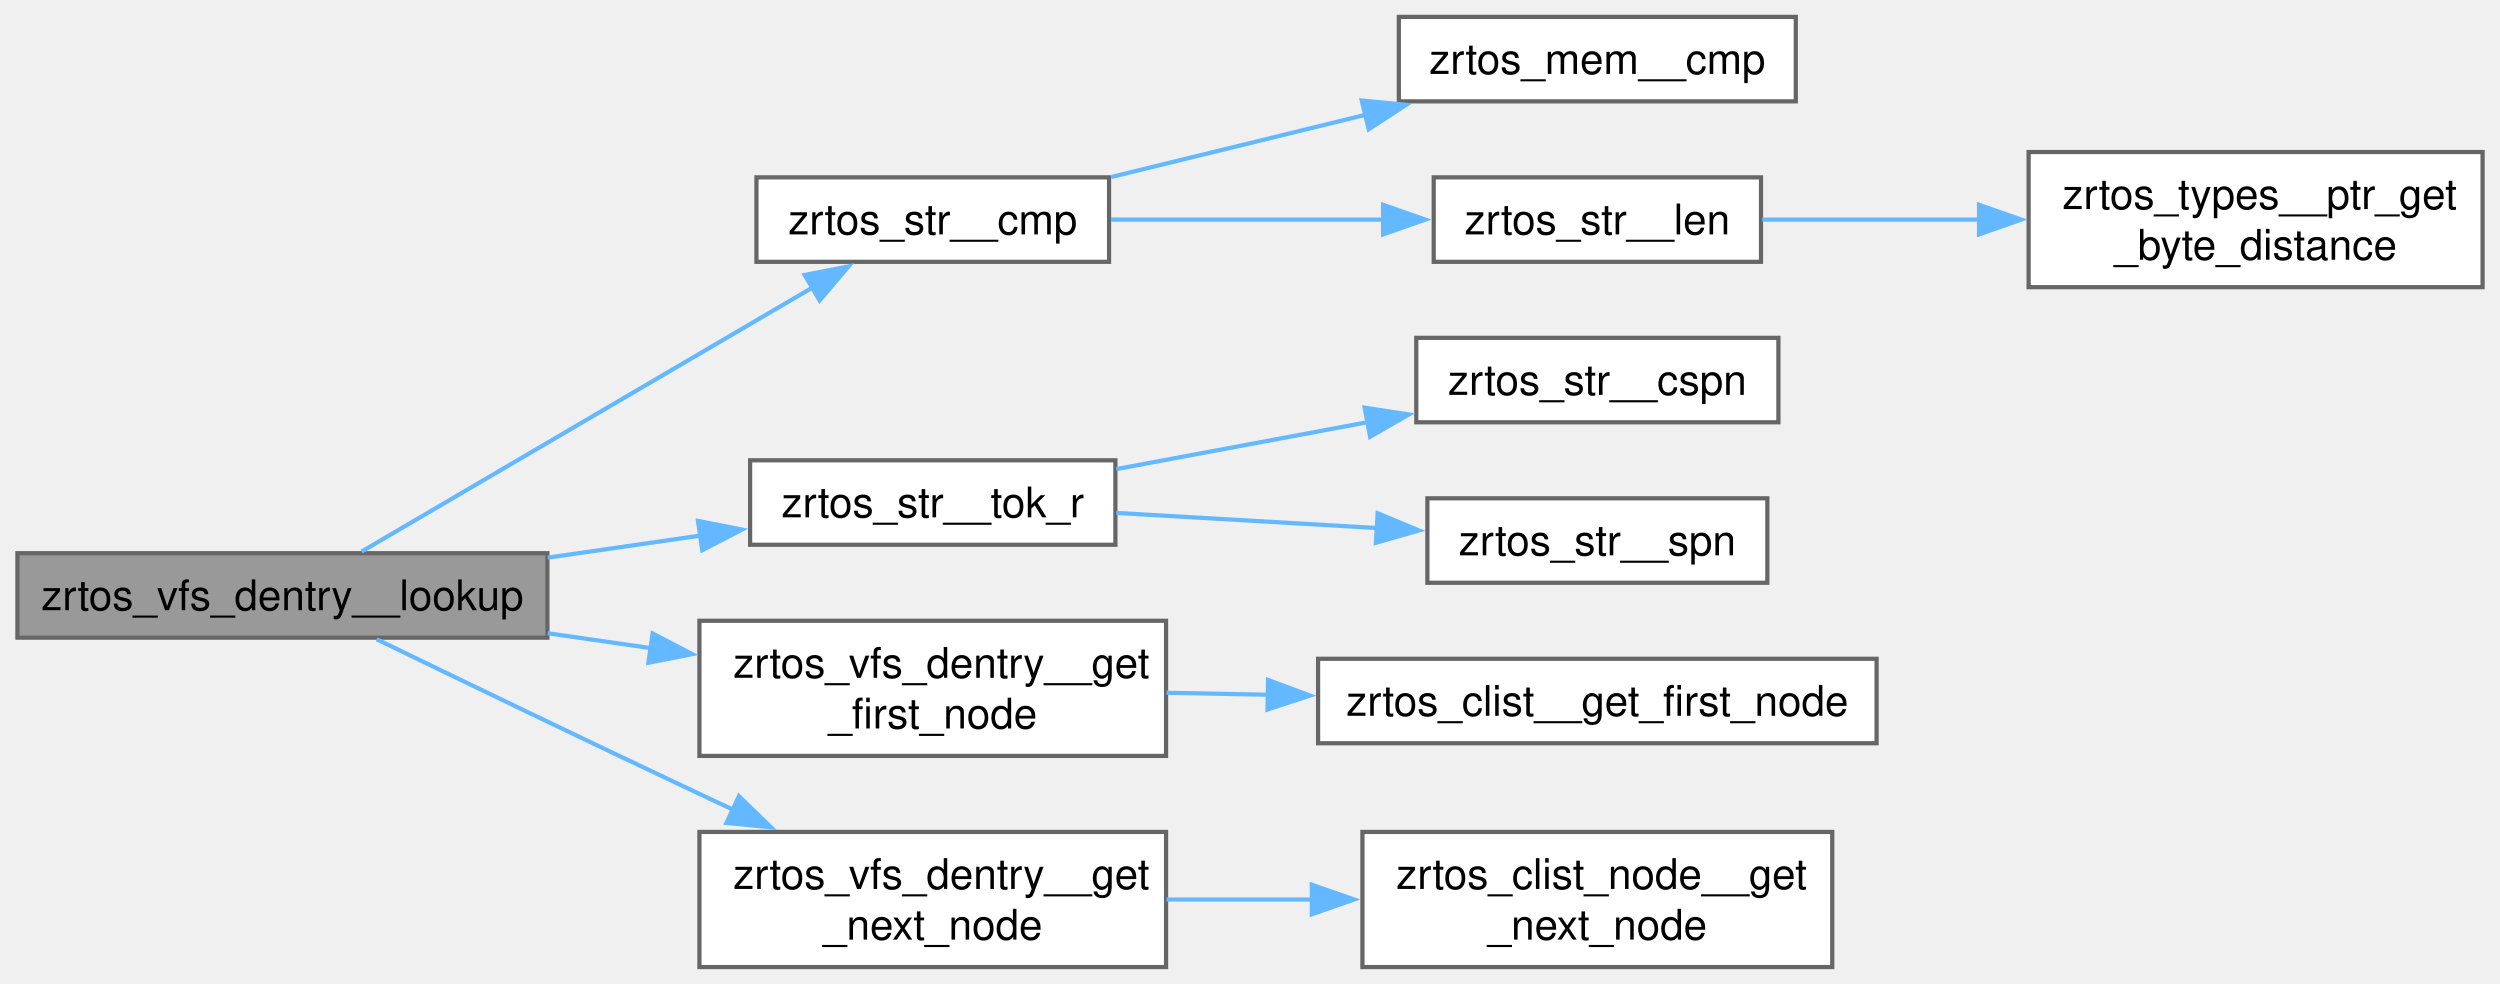
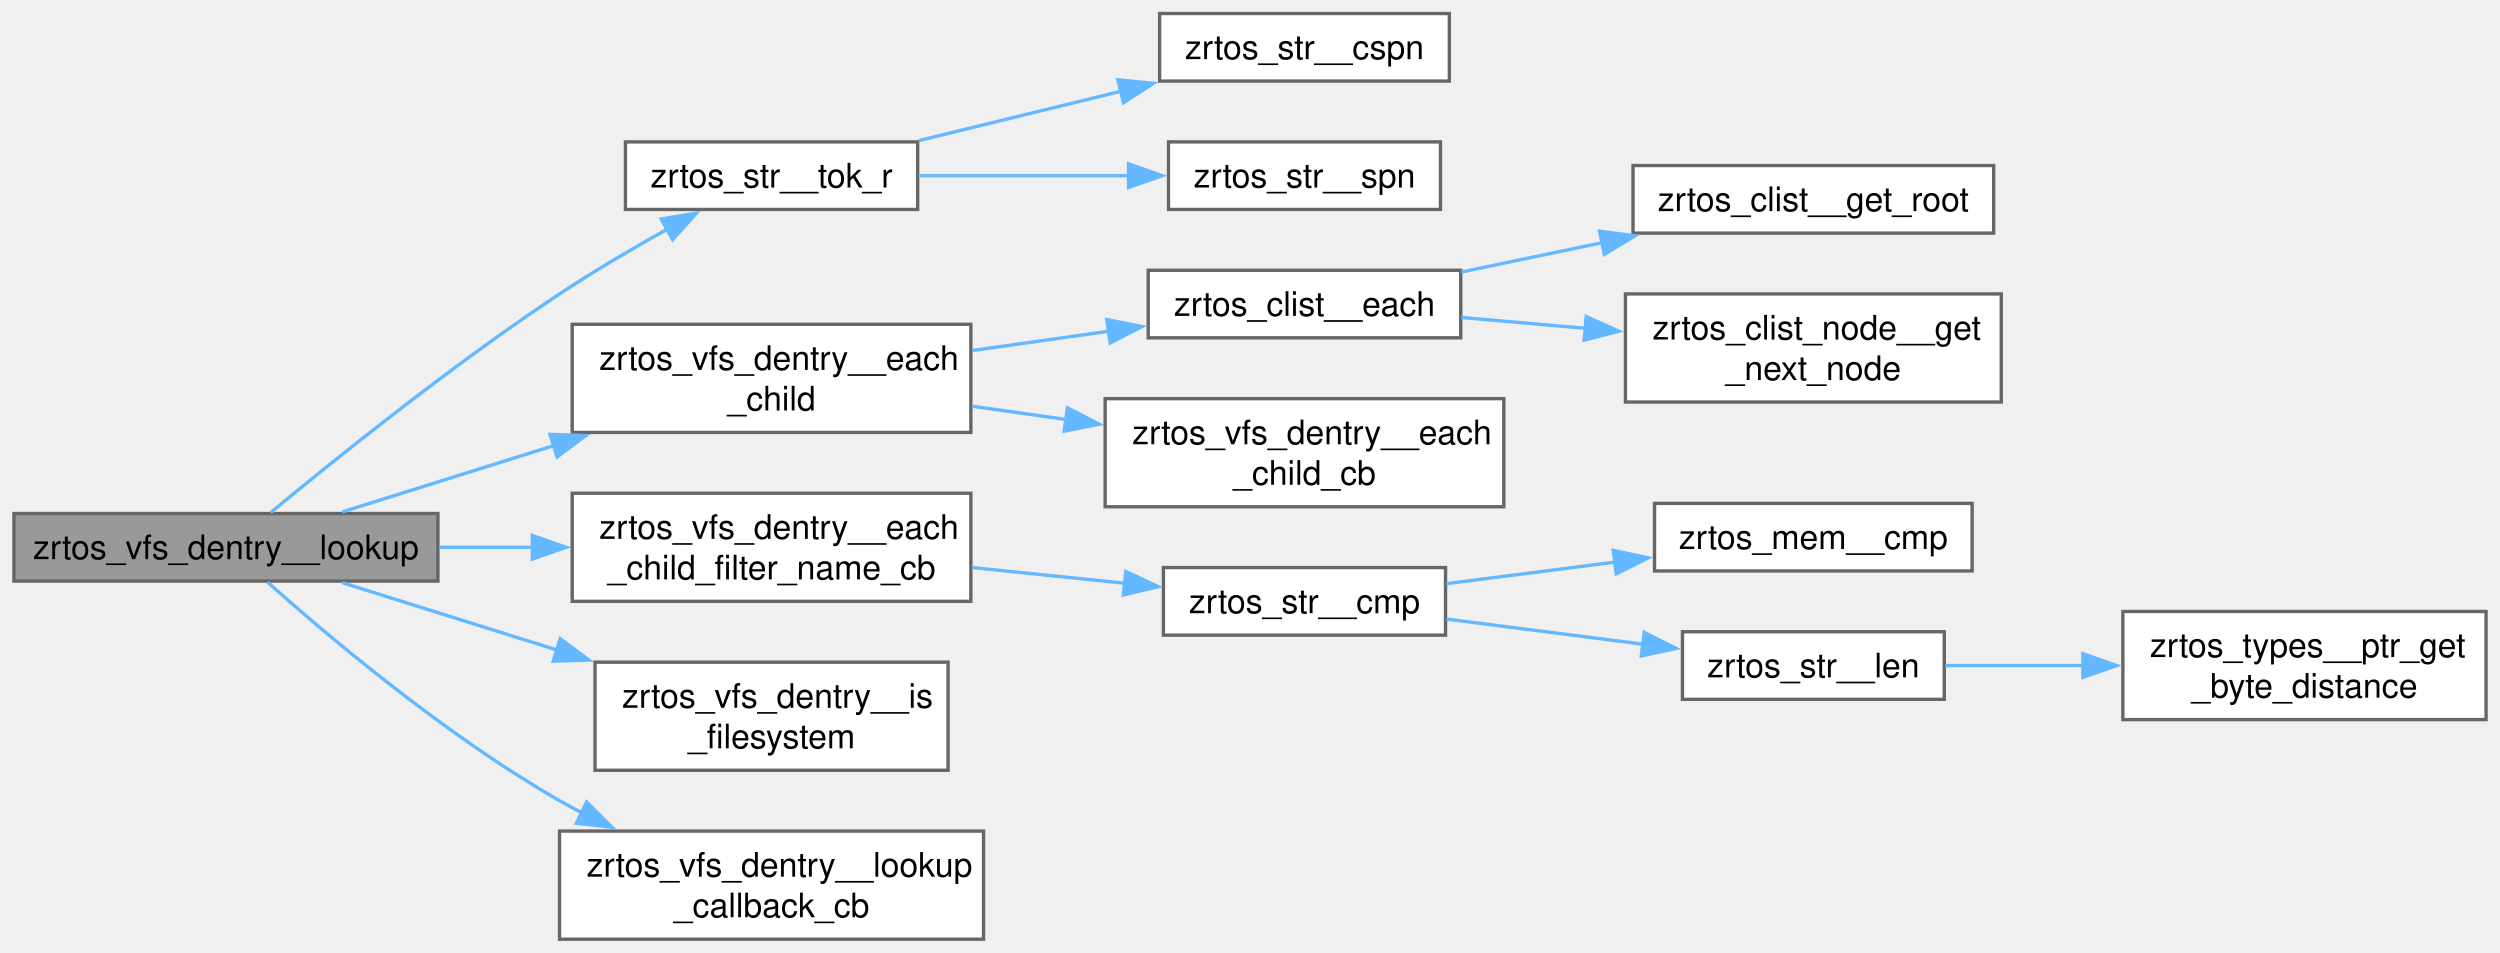
- <svg xmlns="http://www.w3.org/2000/svg" xmlns:xlink="http://www.w3.org/1999/xlink" width="592pt" height="233pt" viewBox="0.00 0.00 591.75 233.00">
-   <g id="graph0" class="graph" transform="scale(1 1) rotate(0) translate(4 229)">
+ <svg xmlns="http://www.w3.org/2000/svg" xmlns:xlink="http://www.w3.org/1999/xlink" width="740pt" height="282pt" viewBox="0.00 0.00 739.75 282.00">
+   <g id="graph0" class="graph" transform="scale(1 1) rotate(0) translate(4 278)">
    <g id="Node000001" class="node">
      <g id="a_Node000001">
        <a xlink:title=" ">
-           <polygon fill="#999999" stroke="#666666" points="125.5,-98 0,-98 0,-78 125.5,-78 125.5,-98" />
-           <text text-anchor="middle" x="62.75" y="-84.5" font-family="Helvetica,sans-Serif" font-size="10.00">zrtos_vfs_dentry__lookup</text>
+           <polygon fill="#999999" stroke="#666666" points="125.5,-126 0,-126 0,-106 125.5,-106 125.5,-126" />
+           <text text-anchor="middle" x="62.75" y="-112.5" font-family="Helvetica,sans-Serif" font-size="10.00">zrtos_vfs_dentry__lookup</text>
        </a>
      </g>
    </g>
    <g id="Node000002" class="node">
      <g id="a_Node000002">
-         <a xlink:href="str_8h.html#a7e9860a6921e03fd013bbb20bf4a88b3" target="_top" xlink:title=" ">
-           <polygon fill="white" stroke="#666666" points="258.5,-187 175,-187 175,-167 258.5,-167 258.5,-187" />
-           <text text-anchor="middle" x="216.75" y="-173.5" font-family="Helvetica,sans-Serif" font-size="10.00">zrtos_str__cmp</text>
+         <a xlink:href="str_8h.html#a1952f0c5784b3276bc6e0439f23d3fd0" target="_top" xlink:title=" ">
+           <polygon fill="white" stroke="#666666" points="267.5,-236 181,-236 181,-216 267.5,-216 267.5,-236" />
+           <text text-anchor="middle" x="224.25" y="-222.5" font-family="Helvetica,sans-Serif" font-size="10.00">zrtos_str__tok_r</text>
        </a>
      </g>
    </g>
    <g id="edge1_Node000001_Node000002" class="edge">
      <g id="a_edge1_Node000001_Node000002">
        <a xlink:title=" ">
-           <path fill="none" stroke="#63b8ff" d="M81.48,-98.38C107.8,-113.79 157.4,-142.84 188.39,-160.98" />
-           <polygon fill="#63b8ff" stroke="#63b8ff" points="186.42,-163.89 196.82,-165.92 189.96,-157.84 186.42,-163.89" />
+           <path fill="none" stroke="#63b8ff" d="M75.99,-126.28C94.12,-141.3 129.4,-169.74 161.5,-191 171.67,-197.74 183.21,-204.5 193.54,-210.26" />
+           <polygon fill="#63b8ff" stroke="#63b8ff" points="191.59,-213.18 202.04,-214.92 194.95,-207.04 191.59,-213.18" />
+         </a>
+       </g>
+     </g>
+     <g id="Node000005" class="node">
+       <g id="a_Node000005">
+         <a xlink:href="vfs__dentry_8h.html#a911f5eb8673c68fe4147f56a21062ed7" target="_top" xlink:title=" ">
+           <polygon fill="white" stroke="#666666" points="283.25,-182 165.25,-182 165.25,-150 283.25,-150 283.25,-182" />
+           <text text-anchor="start" x="173.25" y="-168.5" font-family="Helvetica,sans-Serif" font-size="10.00">zrtos_vfs_dentry__each</text>
+           <text text-anchor="middle" x="224.25" y="-156.5" font-family="Helvetica,sans-Serif" font-size="10.00">_child</text>
+         </a>
+       </g>
+     </g>
+     <g id="edge4_Node000001_Node000005" class="edge">
+       <g id="a_edge4_Node000001_Node000005">
+         <a xlink:title=" ">
+           <path fill="none" stroke="#63b8ff" d="M97.19,-126.48C115.39,-132.19 138.53,-139.44 160,-146.17" />
+           <polygon fill="#63b8ff" stroke="#63b8ff" points="158.67,-149.42 169.26,-149.08 160.77,-142.75 158.67,-149.42" />
+         </a>
+       </g>
+     </g>
+     <g id="Node000010" class="node">
+       <g id="a_Node000010">
+         <a xlink:href="vfs__dentry_8h.html#a4d808bbfc2c1dfabc22e3d6fa45412c1" target="_top" xlink:title=" ">
+           <polygon fill="white" stroke="#666666" points="283.25,-132 165.25,-132 165.25,-100 283.25,-100 283.25,-132" />
+           <text text-anchor="start" x="173.25" y="-118.5" font-family="Helvetica,sans-Serif" font-size="10.00">zrtos_vfs_dentry__each</text>
+           <text text-anchor="middle" x="224.25" y="-106.5" font-family="Helvetica,sans-Serif" font-size="10.00">_child_filter_name_cb</text>
+         </a>
+       </g>
+     </g>
+     <g id="edge9_Node000001_Node000010" class="edge">
+       <g id="a_edge9_Node000001_Node000010">
+         <a xlink:title=" ">
+           <path fill="none" stroke="#63b8ff" d="M125.87,-116C134.91,-116 144.27,-116 153.45,-116" />
+           <polygon fill="#63b8ff" stroke="#63b8ff" points="153.44,-119.5 163.44,-116 153.44,-112.5 153.44,-119.5" />
+         </a>
+       </g>
+     </g>
+     <g id="Node000015" class="node">
+       <g id="a_Node000015">
+         <a xlink:href="vfs__dentry_8h.html#a4ece9a5dc55701c2c03fcc470baf49be" target="_top" xlink:title=" ">
+           <polygon fill="white" stroke="#666666" points="276.5,-82 172,-82 172,-50 276.5,-50 276.5,-82" />
+           <text text-anchor="start" x="180" y="-68.5" font-family="Helvetica,sans-Serif" font-size="10.00">zrtos_vfs_dentry__is</text>
+           <text text-anchor="middle" x="224.25" y="-56.5" font-family="Helvetica,sans-Serif" font-size="10.00">_filesystem</text>
+         </a>
+       </g>
+     </g>
+     <g id="edge14_Node000001_Node000015" class="edge">
+       <g id="a_edge14_Node000001_Node000015">
+         <a xlink:title=" ">
+           <path fill="none" stroke="#63b8ff" d="M97.19,-105.52C115.63,-99.74 139.13,-92.37 160.83,-85.57" />
+           <polygon fill="#63b8ff" stroke="#63b8ff" points="161.7,-88.96 170.2,-82.63 159.61,-82.28 161.7,-88.96" />
+         </a>
+       </g>
+     </g>
+     <g id="Node000016" class="node">
+       <g id="a_Node000016">
+         <a xlink:href="vfs__dentry_8h.html#a835709f315151b37e82e35da258094d8" target="_top" xlink:title=" ">
+           <polygon fill="white" stroke="#666666" points="287,-32 161.5,-32 161.5,0 287,0 287,-32" />
+           <text text-anchor="start" x="169.5" y="-18.5" font-family="Helvetica,sans-Serif" font-size="10.00">zrtos_vfs_dentry__lookup</text>
+           <text text-anchor="middle" x="224.25" y="-6.5" font-family="Helvetica,sans-Serif" font-size="10.00">_callback_cb</text>
+         </a>
+       </g>
+     </g>
+     <g id="edge15_Node000001_Node000016" class="edge">
+       <g id="a_edge15_Node000001_Node000016">
+         <a xlink:title=" ">
+           <path fill="none" stroke="#63b8ff" d="M75.06,-105.67C92.56,-90.08 127.71,-60.33 161.5,-41 163.66,-39.76 165.9,-38.56 168.18,-37.39" />
+           <polygon fill="#63b8ff" stroke="#63b8ff" points="169.52,-40.63 177.02,-33.14 166.49,-34.32 169.52,-40.63" />
+         </a>
+       </g>
+     </g>
+     <g id="Node000003" class="node">
+       <g id="a_Node000003">
+         <a xlink:href="str_8h.html#a94f2645c0c594c77acacede9a145ff11" target="_top" xlink:title=" ">
+           <polygon fill="white" stroke="#666666" points="424.88,-274 339.12,-274 339.12,-254 424.88,-254 424.88,-274" />
+           <text text-anchor="middle" x="382" y="-260.5" font-family="Helvetica,sans-Serif" font-size="10.00">zrtos_str__cspn</text>
+         </a>
+       </g>
+     </g>
+     <g id="edge2_Node000002_Node000003" class="edge">
+       <g id="a_edge2_Node000002_Node000003">
+         <a xlink:title=" ">
+           <path fill="none" stroke="#63b8ff" d="M267.81,-236.38C286.34,-240.91 308.26,-246.25 327.85,-251.03" />
+           <polygon fill="#63b8ff" stroke="#63b8ff" points="326.75,-254.37 337.29,-253.34 328.41,-247.57 326.75,-254.37" />
+         </a>
+       </g>
+     </g>
+     <g id="Node000004" class="node">
+       <g id="a_Node000004">
+         <a xlink:href="str_8h.html#a449cee93b0e54bd698d6c14d8ad83957" target="_top" xlink:title=" ">
+           <polygon fill="white" stroke="#666666" points="422.25,-236 341.75,-236 341.75,-216 422.25,-216 422.25,-236" />
+           <text text-anchor="middle" x="382" y="-222.5" font-family="Helvetica,sans-Serif" font-size="10.00">zrtos_str__spn</text>
+         </a>
+       </g>
+     </g>
+     <g id="edge3_Node000002_Node000004" class="edge">
+       <g id="a_edge3_Node000002_Node000004">
+         <a xlink:title=" ">
+           <path fill="none" stroke="#63b8ff" d="M267.81,-226C287.01,-226 309.84,-226 329.95,-226" />
+           <polygon fill="#63b8ff" stroke="#63b8ff" points="329.92,-229.5 339.92,-226 329.92,-222.5 329.92,-229.5" />
        </a>
      </g>
    </g>
    <g id="Node000006" class="node">
      <g id="a_Node000006">
-         <a xlink:href="str_8h.html#a1952f0c5784b3276bc6e0439f23d3fd0" target="_top" xlink:title=" ">
-           <polygon fill="white" stroke="#666666" points="260,-120 173.5,-120 173.5,-100 260,-100 260,-120" />
-           <text text-anchor="middle" x="216.75" y="-106.5" font-family="Helvetica,sans-Serif" font-size="10.00">zrtos_str__tok_r</text>
-         </a>
-       </g>
-     </g>
-     <g id="edge5_Node000001_Node000006" class="edge">
-       <g id="a_edge5_Node000001_Node000006">
-         <a xlink:title=" ">
-           <path fill="none" stroke="#63b8ff" d="M125.57,-96.95C137.53,-98.68 149.98,-100.48 161.67,-102.17" />
-           <polygon fill="#63b8ff" stroke="#63b8ff" points="161.16,-105.64 171.56,-103.6 162.16,-98.71 161.16,-105.64" />
+         <a xlink:href="clist_8h.html#a7cc31f994820f2b59d07e96ab9dcce0b" target="_top" xlink:title=" ">
+           <polygon fill="white" stroke="#666666" points="428.25,-198 335.75,-198 335.75,-178 428.25,-178 428.25,-198" />
+           <text text-anchor="middle" x="382" y="-184.5" font-family="Helvetica,sans-Serif" font-size="10.00">zrtos_clist__each</text>
+         </a>
+       </g>
+     </g>
+     <g id="edge5_Node000005_Node000006" class="edge">
+       <g id="a_edge5_Node000005_Node000006">
+         <a xlink:title=" ">
+           <path fill="none" stroke="#63b8ff" d="M283.69,-174.25C296.91,-176.12 310.92,-178.1 324.08,-179.96" />
+           <polygon fill="#63b8ff" stroke="#63b8ff" points="323.49,-183.41 333.88,-181.34 324.47,-176.48 323.49,-183.41" />
        </a>
      </g>
    </g>
    <g id="Node000009" class="node">
      <g id="a_Node000009">
-         <a xlink:href="vfs__dentry_8h.html#a895c077dbdd88a763cab572ee60a11d4" target="_top" xlink:title=" ">
-           <polygon fill="white" stroke="#666666" points="272,-82 161.5,-82 161.5,-50 272,-50 272,-82" />
-           <text text-anchor="start" x="169.5" y="-68.5" font-family="Helvetica,sans-Serif" font-size="10.00">zrtos_vfs_dentry__get</text>
-           <text text-anchor="middle" x="216.75" y="-56.5" font-family="Helvetica,sans-Serif" font-size="10.00">_first_node</text>
-         </a>
-       </g>
-     </g>
-     <g id="edge8_Node000001_Node000009" class="edge">
-       <g id="a_edge8_Node000001_Node000009">
-         <a xlink:title=" ">
-           <path fill="none" stroke="#63b8ff" d="M125.57,-79.05C133.62,-77.89 141.88,-76.69 149.99,-75.52" />
-           <polygon fill="#63b8ff" stroke="#63b8ff" points="150.41,-78.99 159.81,-74.1 149.41,-72.07 150.41,-78.99" />
+         <a xlink:href="vfs__dentry_8h.html#a05f11e0155e29bdfa726f3407120a19d" target="_top" xlink:title=" ">
+           <polygon fill="white" stroke="#666666" points="441,-160 323,-160 323,-128 441,-128 441,-160" />
+           <text text-anchor="start" x="331" y="-146.5" font-family="Helvetica,sans-Serif" font-size="10.00">zrtos_vfs_dentry__each</text>
+           <text text-anchor="middle" x="382" y="-134.5" font-family="Helvetica,sans-Serif" font-size="10.00">_child_cb</text>
+         </a>
+       </g>
+     </g>
+     <g id="edge8_Node000005_Node000009" class="edge">
+       <g id="a_edge8_Node000005_Node000009">
+         <a xlink:title=" ">
+           <path fill="none" stroke="#63b8ff" d="M283.69,-157.75C292.77,-156.46 302.23,-155.13 311.53,-153.81" />
+           <polygon fill="#63b8ff" stroke="#63b8ff" points="311.84,-157.3 321.25,-152.44 310.86,-150.37 311.84,-157.3" />
+         </a>
+       </g>
+     </g>
+     <g id="Node000007" class="node">
+       <g id="a_Node000007">
+         <a xlink:href="clist_8h.html#acab2b5c771ea45635a9621a9dc1382d4" target="_top" xlink:title=" ">
+           <polygon fill="white" stroke="#666666" points="586,-229 479.25,-229 479.25,-209 586,-209 586,-229" />
+           <text text-anchor="middle" x="532.62" y="-215.5" font-family="Helvetica,sans-Serif" font-size="10.00">zrtos_clist__get_root</text>
+         </a>
+       </g>
+     </g>
+     <g id="edge6_Node000006_Node000007" class="edge">
+       <g id="a_edge6_Node000006_Node000007">
+         <a xlink:title=" ">
+           <path fill="none" stroke="#63b8ff" d="M428.4,-197.47C441.6,-200.22 456.25,-203.28 470.26,-206.2" />
+           <polygon fill="#63b8ff" stroke="#63b8ff" points="469.33,-209.58 479.84,-208.2 470.76,-202.73 469.33,-209.58" />
+         </a>
+       </g>
+     </g>
+     <g id="Node000008" class="node">
+       <g id="a_Node000008">
+         <a xlink:href="clist_8h.html#aec8fbabbd0ff3c556e46b59eb872d43c" target="_top" xlink:title=" ">
+           <polygon fill="white" stroke="#666666" points="588.25,-191 477,-191 477,-159 588.25,-159 588.25,-191" />
+           <text text-anchor="start" x="485" y="-177.5" font-family="Helvetica,sans-Serif" font-size="10.00">zrtos_clist_node__get</text>
+           <text text-anchor="middle" x="532.62" y="-165.5" font-family="Helvetica,sans-Serif" font-size="10.00">_next_node</text>
+         </a>
+       </g>
+     </g>
+     <g id="edge7_Node000006_Node000008" class="edge">
+       <g id="a_edge7_Node000006_Node000008">
+         <a xlink:title=" ">
+           <path fill="none" stroke="#63b8ff" d="M428.4,-184.03C440.03,-183.01 452.79,-181.9 465.24,-180.81" />
+           <polygon fill="#63b8ff" stroke="#63b8ff" points="465.39,-184.31 475.05,-179.95 464.78,-177.33 465.39,-184.31" />
        </a>
      </g>
    </g>
    <g id="Node000011" class="node">
      <g id="a_Node000011">
-         <a xlink:href="vfs__dentry_8h.html#a678cdfa343ed69c73450b27f121bf0d0" target="_top" xlink:title=" ">
-           <polygon fill="white" stroke="#666666" points="272,-32 161.5,-32 161.5,0 272,0 272,-32" />
-           <text text-anchor="start" x="169.5" y="-18.5" font-family="Helvetica,sans-Serif" font-size="10.00">zrtos_vfs_dentry__get</text>
-           <text text-anchor="middle" x="216.75" y="-6.5" font-family="Helvetica,sans-Serif" font-size="10.00">_next_node</text>
-         </a>
-       </g>
-     </g>
-     <g id="edge10_Node000001_Node000011" class="edge">
-       <g id="a_edge10_Node000001_Node000011">
-         <a xlink:title=" ">
-           <path fill="none" stroke="#63b8ff" d="M85.06,-77.63C104.83,-68.04 135.09,-53.43 161.5,-41 164.09,-39.78 166.74,-38.54 169.43,-37.28" />
-           <polygon fill="#63b8ff" stroke="#63b8ff" points="170.85,-40.48 178.45,-33.1 167.9,-34.13 170.85,-40.48" />
-         </a>
-       </g>
-     </g>
-     <g id="Node000003" class="node">
-       <g id="a_Node000003">
-         <a xlink:href="mem_8h.html#abc92c0f931688ddf8da31714fff6a8d3" target="_top" xlink:title=" ">
-           <polygon fill="white" stroke="#666666" points="421.12,-225 327.12,-225 327.12,-205 421.12,-205 421.12,-225" />
-           <text text-anchor="middle" x="374.12" y="-211.5" font-family="Helvetica,sans-Serif" font-size="10.00">zrtos_mem__cmp</text>
-         </a>
-       </g>
-     </g>
-     <g id="edge2_Node000002_Node000003" class="edge">
-       <g id="a_edge2_Node000002_Node000003">
-         <a xlink:title=" ">
-           <path fill="none" stroke="#63b8ff" d="M258.98,-187.08C277.48,-191.61 299.54,-197 319.32,-201.84" />
-           <polygon fill="#63b8ff" stroke="#63b8ff" points="318.33,-205.2 328.88,-204.18 319.99,-198.4 318.33,-205.2" />
-         </a>
-       </g>
-     </g>
-     <g id="Node000004" class="node">
-       <g id="a_Node000004">
-         <a xlink:href="str_8h.html#a0bbbf024b181a2c7d5ec9056efb84743" target="_top" xlink:title=" ">
-           <polygon fill="white" stroke="#666666" points="412.88,-187 335.38,-187 335.38,-167 412.88,-167 412.88,-187" />
-           <text text-anchor="middle" x="374.12" y="-173.5" font-family="Helvetica,sans-Serif" font-size="10.00">zrtos_str__len</text>
-         </a>
-       </g>
-     </g>
-     <g id="edge3_Node000002_Node000004" class="edge">
-       <g id="a_edge3_Node000002_Node000004">
-         <a xlink:title=" ">
-           <path fill="none" stroke="#63b8ff" d="M258.98,-177C278.76,-177 302.62,-177 323.4,-177" />
-           <polygon fill="#63b8ff" stroke="#63b8ff" points="323.39,-180.5 333.39,-177 323.39,-173.5 323.39,-180.5" />
-         </a>
-       </g>
-     </g>
-     <g id="Node000005" class="node">
-       <g id="a_Node000005">
-         <a xlink:href="types_8h.html#adbc4238237e656eb247fd49ffbfb1a6d" target="_top" xlink:title=" ">
-           <polygon fill="white" stroke="#666666" points="583.75,-193 476.25,-193 476.25,-161 583.75,-161 583.75,-193" />
-           <text text-anchor="start" x="484.25" y="-179.5" font-family="Helvetica,sans-Serif" font-size="10.00">zrtos_types__ptr_get</text>
-           <text text-anchor="middle" x="530" y="-167.5" font-family="Helvetica,sans-Serif" font-size="10.00">_byte_distance</text>
-         </a>
-       </g>
-     </g>
-     <g id="edge4_Node000004_Node000005" class="edge">
-       <g id="a_edge4_Node000004_Node000005">
-         <a xlink:title=" ">
-           <path fill="none" stroke="#63b8ff" d="M413.16,-177C428.71,-177 447.14,-177 464.67,-177" />
-           <polygon fill="#63b8ff" stroke="#63b8ff" points="464.51,-180.5 474.51,-177 464.51,-173.5 464.51,-180.5" />
-         </a>
-       </g>
-     </g>
-     <g id="Node000007" class="node">
-       <g id="a_Node000007">
-         <a xlink:href="str_8h.html#a94f2645c0c594c77acacede9a145ff11" target="_top" xlink:title=" ">
-           <polygon fill="white" stroke="#666666" points="417,-149 331.25,-149 331.25,-129 417,-129 417,-149" />
-           <text text-anchor="middle" x="374.12" y="-135.5" font-family="Helvetica,sans-Serif" font-size="10.00">zrtos_str__cspn</text>
-         </a>
-       </g>
-     </g>
-     <g id="edge6_Node000006_Node000007" class="edge">
-       <g id="a_edge6_Node000006_Node000007">
-         <a xlink:title=" ">
-           <path fill="none" stroke="#63b8ff" d="M260.21,-117.92C278.61,-121.36 300.36,-125.42 319.83,-129.05" />
-           <polygon fill="#63b8ff" stroke="#63b8ff" points="319.03,-132.46 329.5,-130.86 320.31,-125.58 319.03,-132.46" />
-         </a>
-       </g>
-     </g>
-     <g id="Node000008" class="node">
-       <g id="a_Node000008">
-         <a xlink:href="str_8h.html#a449cee93b0e54bd698d6c14d8ad83957" target="_top" xlink:title=" ">
-           <polygon fill="white" stroke="#666666" points="414.38,-111 333.88,-111 333.88,-91 414.38,-91 414.38,-111" />
-           <text text-anchor="middle" x="374.12" y="-97.5" font-family="Helvetica,sans-Serif" font-size="10.00">zrtos_str__spn</text>
-         </a>
-       </g>
-     </g>
-     <g id="edge7_Node000006_Node000008" class="edge">
-       <g id="a_edge7_Node000006_Node000008">
-         <a xlink:title=" ">
-           <path fill="none" stroke="#63b8ff" d="M260.21,-107.54C279.28,-106.44 301.96,-105.12 321.97,-103.96" />
-           <polygon fill="#63b8ff" stroke="#63b8ff" points="322.1,-107.46 331.88,-103.39 321.69,-100.47 322.1,-107.46" />
-         </a>
-       </g>
-     </g>
-     <g id="Node000010" class="node">
-       <g id="a_Node000010">
-         <a xlink:href="clist_8h.html#ae1b2e219dd5ba17c475496cfe7dde749" target="_top" xlink:title=" ">
-           <polygon fill="white" stroke="#666666" points="440.25,-73 308,-73 308,-53 440.25,-53 440.25,-73" />
-           <text text-anchor="middle" x="374.12" y="-59.5" font-family="Helvetica,sans-Serif" font-size="10.00">zrtos_clist__get_first_node</text>
-         </a>
-       </g>
-     </g>
-     <g id="edge9_Node000009_Node000010" class="edge">
-       <g id="a_edge9_Node000009_Node000010">
-         <a xlink:title=" ">
-           <path fill="none" stroke="#63b8ff" d="M272.09,-64.95C279.88,-64.8 288.02,-64.64 296.15,-64.49" />
-           <polygon fill="#63b8ff" stroke="#63b8ff" points="296.15,-67.99 306.08,-64.29 296.02,-60.99 296.15,-67.99" />
+         <a xlink:href="str_8h.html#a7e9860a6921e03fd013bbb20bf4a88b3" target="_top" xlink:title=" ">
+           <polygon fill="white" stroke="#666666" points="423.75,-110 340.25,-110 340.25,-90 423.75,-90 423.75,-110" />
+           <text text-anchor="middle" x="382" y="-96.5" font-family="Helvetica,sans-Serif" font-size="10.00">zrtos_str__cmp</text>
+         </a>
+       </g>
+     </g>
+     <g id="edge10_Node000010_Node000011" class="edge">
+       <g id="a_edge10_Node000010_Node000011">
+         <a xlink:title=" ">
+           <path fill="none" stroke="#63b8ff" d="M283.69,-110C298.54,-108.47 314.39,-106.84 328.9,-105.35" />
+           <polygon fill="#63b8ff" stroke="#63b8ff" points="329.11,-108.85 338.7,-104.35 328.39,-101.89 329.11,-108.85" />
        </a>
      </g>
    </g>
    <g id="Node000012" class="node">
      <g id="a_Node000012">
-         <a xlink:href="clist_8h.html#aec8fbabbd0ff3c556e46b59eb872d43c" target="_top" xlink:title=" ">
-           <polygon fill="white" stroke="#666666" points="429.75,-32 318.5,-32 318.5,0 429.75,0 429.75,-32" />
-           <text text-anchor="start" x="326.5" y="-18.5" font-family="Helvetica,sans-Serif" font-size="10.00">zrtos_clist_node__get</text>
-           <text text-anchor="middle" x="374.12" y="-6.5" font-family="Helvetica,sans-Serif" font-size="10.00">_next_node</text>
+         <a xlink:href="mem_8h.html#abc92c0f931688ddf8da31714fff6a8d3" target="_top" xlink:title=" ">
+           <polygon fill="white" stroke="#666666" points="579.62,-129 485.62,-129 485.62,-109 579.62,-109 579.62,-129" />
+           <text text-anchor="middle" x="532.62" y="-115.5" font-family="Helvetica,sans-Serif" font-size="10.00">zrtos_mem__cmp</text>
        </a>
      </g>
    </g>
    <g id="edge11_Node000011_Node000012" class="edge">
      <g id="a_edge11_Node000011_Node000012">
        <a xlink:title=" ">
-           <path fill="none" stroke="#63b8ff" d="M272.09,-16C283.25,-16 295.12,-16 306.65,-16" />
-           <polygon fill="#63b8ff" stroke="#63b8ff" points="306.51,-19.5 316.51,-16 306.51,-12.5 306.51,-19.5" />
+           <path fill="none" stroke="#63b8ff" d="M424.01,-105.24C439.43,-107.21 457.28,-109.5 473.94,-111.63" />
+           <polygon fill="#63b8ff" stroke="#63b8ff" points="473.39,-115.08 483.75,-112.88 474.27,-108.14 473.39,-115.08" />
+         </a>
+       </g>
+     </g>
+     <g id="Node000013" class="node">
+       <g id="a_Node000013">
+         <a xlink:href="str_8h.html#a0bbbf024b181a2c7d5ec9056efb84743" target="_top" xlink:title=" ">
+           <polygon fill="white" stroke="#666666" points="571.38,-91 493.88,-91 493.88,-71 571.38,-71 571.38,-91" />
+           <text text-anchor="middle" x="532.62" y="-77.5" font-family="Helvetica,sans-Serif" font-size="10.00">zrtos_str__len</text>
+         </a>
+       </g>
+     </g>
+     <g id="edge12_Node000011_Node000013" class="edge">
+       <g id="a_edge12_Node000011_Node000013">
+         <a xlink:title=" ">
+           <path fill="none" stroke="#63b8ff" d="M424.01,-94.76C442.01,-92.46 463.3,-89.73 482.17,-87.32" />
+           <polygon fill="#63b8ff" stroke="#63b8ff" points="482.58,-90.8 492.06,-86.06 481.69,-83.85 482.58,-90.8" />
+         </a>
+       </g>
+     </g>
+     <g id="Node000014" class="node">
+       <g id="a_Node000014">
+         <a xlink:href="types_8h.html#adbc4238237e656eb247fd49ffbfb1a6d" target="_top" xlink:title=" ">
+           <polygon fill="white" stroke="#666666" points="731.75,-97 624.25,-97 624.25,-65 731.75,-65 731.75,-97" />
+           <text text-anchor="start" x="632.25" y="-83.5" font-family="Helvetica,sans-Serif" font-size="10.00">zrtos_types__ptr_get</text>
+           <text text-anchor="middle" x="678" y="-71.5" font-family="Helvetica,sans-Serif" font-size="10.00">_byte_distance</text>
+         </a>
+       </g>
+     </g>
+     <g id="edge13_Node000013_Node000014" class="edge">
+       <g id="a_edge13_Node000013_Node000014">
+         <a xlink:title=" ">
+           <path fill="none" stroke="#63b8ff" d="M571.67,-81C584.3,-81 598.74,-81 612.79,-81" />
+           <polygon fill="#63b8ff" stroke="#63b8ff" points="612.42,-84.5 622.42,-81 612.42,-77.5 612.42,-84.5" />
        </a>
      </g>
    </g>
  </g>
</svg>
